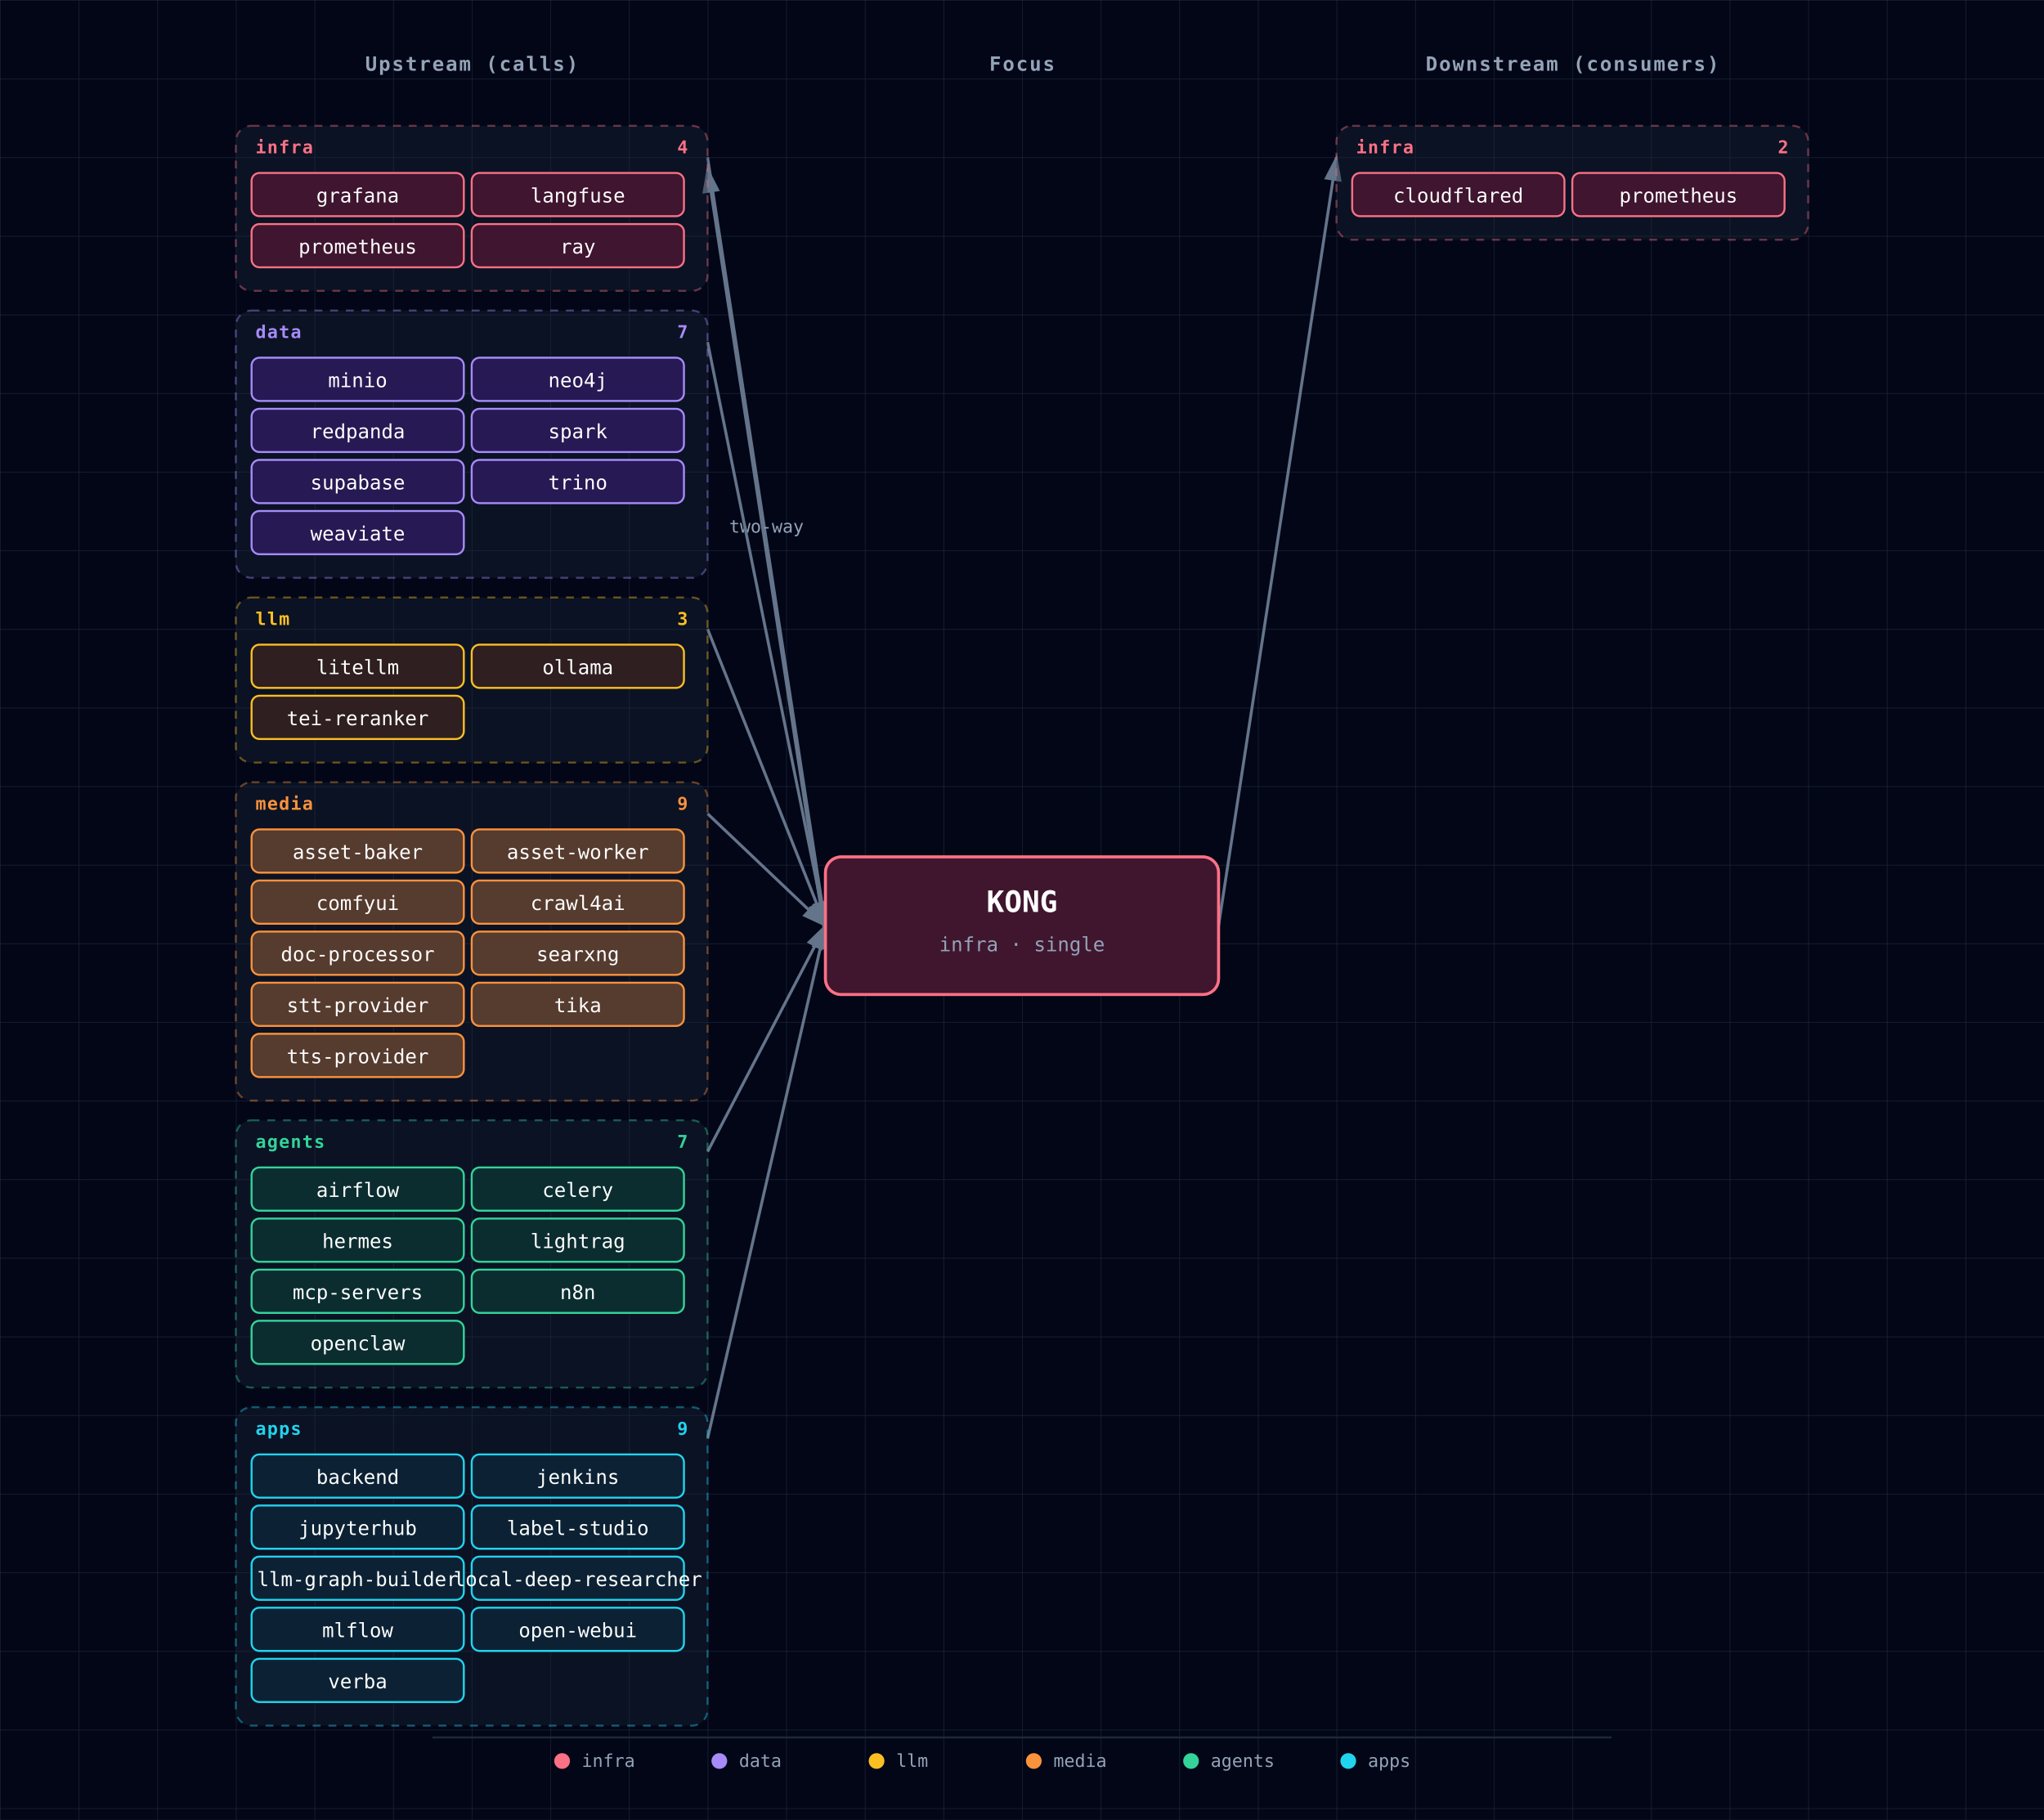
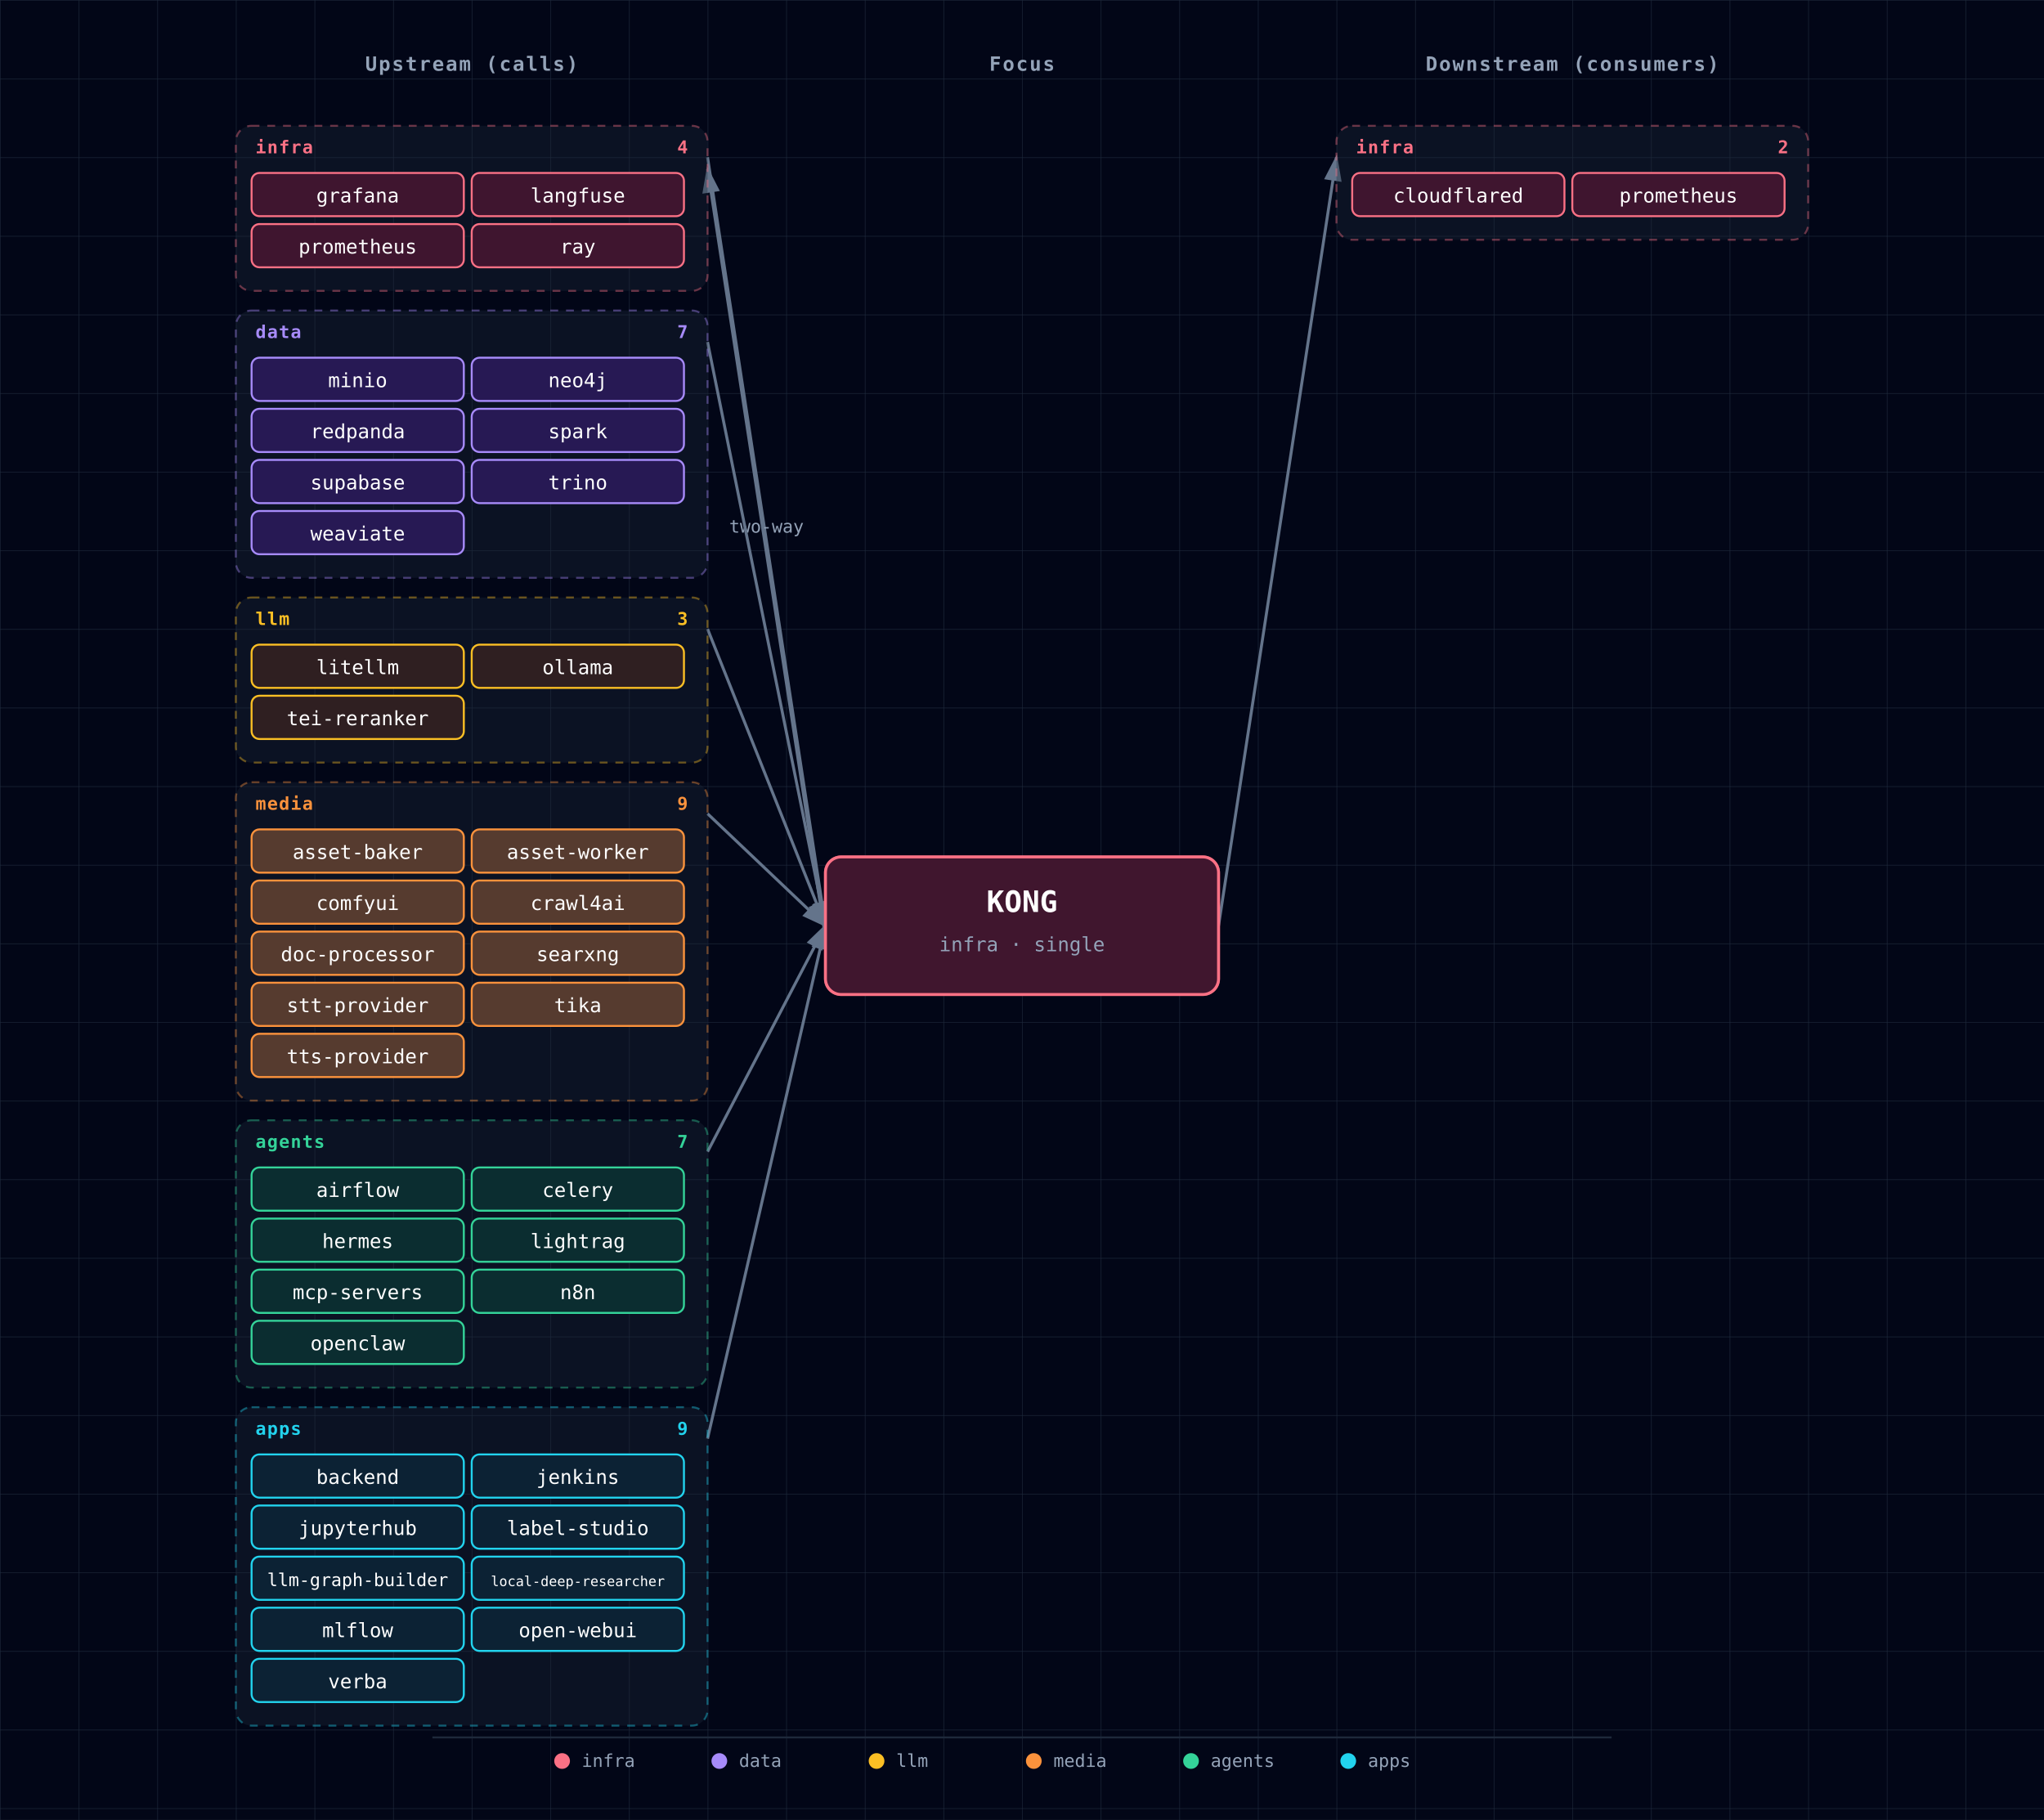
<svg xmlns="http://www.w3.org/2000/svg" viewBox="0 0 1040 926" font-family="'JetBrains Mono', 'Fira Code', Menlo, Consolas, monospace">
  <defs>
    <pattern id="grid" width="40" height="40" patternUnits="userSpaceOnUse">
      <path d="M 40 0 L 0 0 0 40" fill="none" stroke="#1e293b" stroke-width="0.5" />
    </pattern>
    <marker id="arrowhead" markerWidth="9" markerHeight="6" refX="8" refY="3" orient="auto">
      <polygon points="0 0, 9 3, 0 6" fill="#64748b" />
    </marker>
    <filter id="focus-glow" x="-50%" y="-50%" width="200%" height="200%">
      <feGaussianBlur in="SourceAlpha" stdDeviation="6" />
      <feFlood flood-color="#fb7185" flood-opacity="0.6" />
      <feComposite in2="SourceAlpha" operator="in" />
      <feMerge>
        <feMergeNode />
        <feMergeNode in="SourceGraphic" />
      </feMerge>
    </filter>
  </defs>
  <rect width="1040" height="926" fill="#020617" />
  <rect width="1040" height="926" fill="url(#grid)" />
  <text x="240" y="36" fill="#94a3b8" font-size="10" font-weight="600" text-anchor="middle" letter-spacing="0.08em">Upstream (calls)</text>
  <text x="520" y="36" fill="#94a3b8" font-size="10" font-weight="600" text-anchor="middle" letter-spacing="0.08em">Focus</text>
  <text x="800" y="36" fill="#94a3b8" font-size="10" font-weight="600" text-anchor="middle" letter-spacing="0.08em">Downstream (consumers)</text>
  <line x1="360" y1="80" x2="420" y2="471" stroke="#64748b" stroke-width="1.5" marker-end="url(#arrowhead)" />
  <line x1="420" y1="477" x2="360" y2="86" stroke="#64748b" stroke-width="1.5" marker-end="url(#arrowhead)" />
  <text x="390" y="271" fill="#94a3b8" font-size="9" text-anchor="middle">two-way</text>
  <line x1="360" y1="174" x2="420" y2="471" stroke="#64748b" stroke-width="1.5" marker-end="url(#arrowhead)" />
  <line x1="360" y1="320" x2="420" y2="471" stroke="#64748b" stroke-width="1.5" marker-end="url(#arrowhead)" />
  <line x1="360" y1="414" x2="420" y2="471" stroke="#64748b" stroke-width="1.5" marker-end="url(#arrowhead)" />
  <line x1="360" y1="586" x2="420" y2="471" stroke="#64748b" stroke-width="1.5" marker-end="url(#arrowhead)" />
  <line x1="360" y1="732" x2="420" y2="471" stroke="#64748b" stroke-width="1.5" marker-end="url(#arrowhead)" />
  <line x1="620" y1="471" x2="680" y2="80" stroke="#64748b" stroke-width="1.5" marker-end="url(#arrowhead)" />
  <g>
    <g class="cluster">
      <rect x="120" y="64" width="240" height="84" rx="8" fill="rgba(30,41,59,0.35)" stroke="#fb7185" stroke-width="1" stroke-dasharray="4,4" stroke-opacity="0.4" />
      <text x="130" y="78" fill="#fb7185" font-size="9" font-weight="700" text-anchor="start" style="letter-spacing:0.06em;text-transform:uppercase;">infra</text>
      <text x="350" y="78" fill="#fb7185" font-size="9" font-weight="600" text-anchor="end">4</text>
    </g>
    <g>
      <rect x="128" y="88" width="108" height="22" rx="4" fill="#0f172a" />
      <rect x="128" y="88" width="108" height="22" rx="4" fill="rgba(136, 19, 55, 0.4)" stroke="#fb7185" stroke-width="1" />
      <text x="182" y="103" fill="white" font-size="10" text-anchor="middle">grafana</text>
    </g>
    <g>
      <rect x="240" y="88" width="108" height="22" rx="4" fill="#0f172a" />
      <rect x="240" y="88" width="108" height="22" rx="4" fill="rgba(136, 19, 55, 0.4)" stroke="#fb7185" stroke-width="1" />
      <text x="294" y="103" fill="white" font-size="10" text-anchor="middle">langfuse</text>
    </g>
    <g>
      <rect x="128" y="114" width="108" height="22" rx="4" fill="#0f172a" />
      <rect x="128" y="114" width="108" height="22" rx="4" fill="rgba(136, 19, 55, 0.4)" stroke="#fb7185" stroke-width="1" />
      <text x="182" y="129" fill="white" font-size="10" text-anchor="middle">prometheus</text>
    </g>
    <g>
      <rect x="240" y="114" width="108" height="22" rx="4" fill="#0f172a" />
      <rect x="240" y="114" width="108" height="22" rx="4" fill="rgba(136, 19, 55, 0.4)" stroke="#fb7185" stroke-width="1" />
      <text x="294" y="129" fill="white" font-size="10" text-anchor="middle">ray</text>
    </g>
    <g class="cluster">
      <rect x="120" y="158" width="240" height="136" rx="8" fill="rgba(30,41,59,0.35)" stroke="#a78bfa" stroke-width="1" stroke-dasharray="4,4" stroke-opacity="0.4" />
      <text x="130" y="172" fill="#a78bfa" font-size="9" font-weight="700" text-anchor="start" style="letter-spacing:0.06em;text-transform:uppercase;">data</text>
      <text x="350" y="172" fill="#a78bfa" font-size="9" font-weight="600" text-anchor="end">7</text>
    </g>
    <g>
      <rect x="128" y="182" width="108" height="22" rx="4" fill="#0f172a" />
      <rect x="128" y="182" width="108" height="22" rx="4" fill="rgba(76, 29, 149, 0.4)" stroke="#a78bfa" stroke-width="1" />
      <text x="182" y="197" fill="white" font-size="10" text-anchor="middle">minio</text>
    </g>
    <g>
      <rect x="240" y="182" width="108" height="22" rx="4" fill="#0f172a" />
      <rect x="240" y="182" width="108" height="22" rx="4" fill="rgba(76, 29, 149, 0.4)" stroke="#a78bfa" stroke-width="1" />
      <text x="294" y="197" fill="white" font-size="10" text-anchor="middle">neo4j</text>
    </g>
    <g>
      <rect x="128" y="208" width="108" height="22" rx="4" fill="#0f172a" />
      <rect x="128" y="208" width="108" height="22" rx="4" fill="rgba(76, 29, 149, 0.4)" stroke="#a78bfa" stroke-width="1" />
      <text x="182" y="223" fill="white" font-size="10" text-anchor="middle">redpanda</text>
    </g>
    <g>
      <rect x="240" y="208" width="108" height="22" rx="4" fill="#0f172a" />
      <rect x="240" y="208" width="108" height="22" rx="4" fill="rgba(76, 29, 149, 0.4)" stroke="#a78bfa" stroke-width="1" />
      <text x="294" y="223" fill="white" font-size="10" text-anchor="middle">spark</text>
    </g>
    <g>
      <rect x="128" y="234" width="108" height="22" rx="4" fill="#0f172a" />
      <rect x="128" y="234" width="108" height="22" rx="4" fill="rgba(76, 29, 149, 0.4)" stroke="#a78bfa" stroke-width="1" />
      <text x="182" y="249" fill="white" font-size="10" text-anchor="middle">supabase</text>
    </g>
    <g>
      <rect x="240" y="234" width="108" height="22" rx="4" fill="#0f172a" />
      <rect x="240" y="234" width="108" height="22" rx="4" fill="rgba(76, 29, 149, 0.4)" stroke="#a78bfa" stroke-width="1" />
      <text x="294" y="249" fill="white" font-size="10" text-anchor="middle">trino</text>
    </g>
    <g>
      <rect x="128" y="260" width="108" height="22" rx="4" fill="#0f172a" />
      <rect x="128" y="260" width="108" height="22" rx="4" fill="rgba(76, 29, 149, 0.4)" stroke="#a78bfa" stroke-width="1" />
      <text x="182" y="275" fill="white" font-size="10" text-anchor="middle">weaviate</text>
    </g>
    <g class="cluster">
      <rect x="120" y="304" width="240" height="84" rx="8" fill="rgba(30,41,59,0.35)" stroke="#fbbf24" stroke-width="1" stroke-dasharray="4,4" stroke-opacity="0.4" />
      <text x="130" y="318" fill="#fbbf24" font-size="9" font-weight="700" text-anchor="start" style="letter-spacing:0.06em;text-transform:uppercase;">llm</text>
      <text x="350" y="318" fill="#fbbf24" font-size="9" font-weight="600" text-anchor="end">3</text>
    </g>
    <g>
      <rect x="128" y="328" width="108" height="22" rx="4" fill="#0f172a" />
      <rect x="128" y="328" width="108" height="22" rx="4" fill="rgba(120, 53, 15, 0.3)" stroke="#fbbf24" stroke-width="1" />
      <text x="182" y="343" fill="white" font-size="10" text-anchor="middle">litellm</text>
    </g>
    <g>
      <rect x="240" y="328" width="108" height="22" rx="4" fill="#0f172a" />
      <rect x="240" y="328" width="108" height="22" rx="4" fill="rgba(120, 53, 15, 0.3)" stroke="#fbbf24" stroke-width="1" />
      <text x="294" y="343" fill="white" font-size="10" text-anchor="middle">ollama</text>
    </g>
    <g>
      <rect x="128" y="354" width="108" height="22" rx="4" fill="#0f172a" />
      <rect x="128" y="354" width="108" height="22" rx="4" fill="rgba(120, 53, 15, 0.3)" stroke="#fbbf24" stroke-width="1" />
      <text x="182" y="369" fill="white" font-size="10" text-anchor="middle">tei-reranker</text>
    </g>
    <g class="cluster">
      <rect x="120" y="398" width="240" height="162" rx="8" fill="rgba(30,41,59,0.35)" stroke="#fb923c" stroke-width="1" stroke-dasharray="4,4" stroke-opacity="0.4" />
      <text x="130" y="412" fill="#fb923c" font-size="9" font-weight="700" text-anchor="start" style="letter-spacing:0.06em;text-transform:uppercase;">media</text>
      <text x="350" y="412" fill="#fb923c" font-size="9" font-weight="600" text-anchor="end">9</text>
    </g>
    <g>
      <rect x="128" y="422" width="108" height="22" rx="4" fill="#0f172a" />
      <rect x="128" y="422" width="108" height="22" rx="4" fill="rgba(251, 146, 60, 0.3)" stroke="#fb923c" stroke-width="1" />
      <text x="182" y="437" fill="white" font-size="10" text-anchor="middle">asset-baker</text>
    </g>
    <g>
      <rect x="240" y="422" width="108" height="22" rx="4" fill="#0f172a" />
      <rect x="240" y="422" width="108" height="22" rx="4" fill="rgba(251, 146, 60, 0.3)" stroke="#fb923c" stroke-width="1" />
      <text x="294" y="437" fill="white" font-size="10" text-anchor="middle">asset-worker</text>
    </g>
    <g>
      <rect x="128" y="448" width="108" height="22" rx="4" fill="#0f172a" />
      <rect x="128" y="448" width="108" height="22" rx="4" fill="rgba(251, 146, 60, 0.3)" stroke="#fb923c" stroke-width="1" />
      <text x="182" y="463" fill="white" font-size="10" text-anchor="middle">comfyui</text>
    </g>
    <g>
      <rect x="240" y="448" width="108" height="22" rx="4" fill="#0f172a" />
      <rect x="240" y="448" width="108" height="22" rx="4" fill="rgba(251, 146, 60, 0.3)" stroke="#fb923c" stroke-width="1" />
      <text x="294" y="463" fill="white" font-size="10" text-anchor="middle">crawl4ai</text>
    </g>
    <g>
      <rect x="128" y="474" width="108" height="22" rx="4" fill="#0f172a" />
      <rect x="128" y="474" width="108" height="22" rx="4" fill="rgba(251, 146, 60, 0.3)" stroke="#fb923c" stroke-width="1" />
      <text x="182" y="489" fill="white" font-size="10" text-anchor="middle">doc-processor</text>
    </g>
    <g>
      <rect x="240" y="474" width="108" height="22" rx="4" fill="#0f172a" />
      <rect x="240" y="474" width="108" height="22" rx="4" fill="rgba(251, 146, 60, 0.3)" stroke="#fb923c" stroke-width="1" />
      <text x="294" y="489" fill="white" font-size="10" text-anchor="middle">searxng</text>
    </g>
    <g>
      <rect x="128" y="500" width="108" height="22" rx="4" fill="#0f172a" />
      <rect x="128" y="500" width="108" height="22" rx="4" fill="rgba(251, 146, 60, 0.3)" stroke="#fb923c" stroke-width="1" />
      <text x="182" y="515" fill="white" font-size="10" text-anchor="middle">stt-provider</text>
    </g>
    <g>
      <rect x="240" y="500" width="108" height="22" rx="4" fill="#0f172a" />
      <rect x="240" y="500" width="108" height="22" rx="4" fill="rgba(251, 146, 60, 0.3)" stroke="#fb923c" stroke-width="1" />
      <text x="294" y="515" fill="white" font-size="10" text-anchor="middle">tika</text>
    </g>
    <g>
      <rect x="128" y="526" width="108" height="22" rx="4" fill="#0f172a" />
      <rect x="128" y="526" width="108" height="22" rx="4" fill="rgba(251, 146, 60, 0.3)" stroke="#fb923c" stroke-width="1" />
      <text x="182" y="541" fill="white" font-size="10" text-anchor="middle">tts-provider</text>
    </g>
    <g class="cluster">
      <rect x="120" y="570" width="240" height="136" rx="8" fill="rgba(30,41,59,0.35)" stroke="#34d399" stroke-width="1" stroke-dasharray="4,4" stroke-opacity="0.4" />
      <text x="130" y="584" fill="#34d399" font-size="9" font-weight="700" text-anchor="start" style="letter-spacing:0.06em;text-transform:uppercase;">agents</text>
      <text x="350" y="584" fill="#34d399" font-size="9" font-weight="600" text-anchor="end">7</text>
    </g>
    <g>
      <rect x="128" y="594" width="108" height="22" rx="4" fill="#0f172a" />
      <rect x="128" y="594" width="108" height="22" rx="4" fill="rgba(6, 78, 59, 0.4)" stroke="#34d399" stroke-width="1" />
      <text x="182" y="609" fill="white" font-size="10" text-anchor="middle">airflow</text>
    </g>
    <g>
      <rect x="240" y="594" width="108" height="22" rx="4" fill="#0f172a" />
      <rect x="240" y="594" width="108" height="22" rx="4" fill="rgba(6, 78, 59, 0.4)" stroke="#34d399" stroke-width="1" />
      <text x="294" y="609" fill="white" font-size="10" text-anchor="middle">celery</text>
    </g>
    <g>
      <rect x="128" y="620" width="108" height="22" rx="4" fill="#0f172a" />
      <rect x="128" y="620" width="108" height="22" rx="4" fill="rgba(6, 78, 59, 0.4)" stroke="#34d399" stroke-width="1" />
      <text x="182" y="635" fill="white" font-size="10" text-anchor="middle">hermes</text>
    </g>
    <g>
      <rect x="240" y="620" width="108" height="22" rx="4" fill="#0f172a" />
      <rect x="240" y="620" width="108" height="22" rx="4" fill="rgba(6, 78, 59, 0.4)" stroke="#34d399" stroke-width="1" />
      <text x="294" y="635" fill="white" font-size="10" text-anchor="middle">lightrag</text>
    </g>
    <g>
      <rect x="128" y="646" width="108" height="22" rx="4" fill="#0f172a" />
      <rect x="128" y="646" width="108" height="22" rx="4" fill="rgba(6, 78, 59, 0.4)" stroke="#34d399" stroke-width="1" />
      <text x="182" y="661" fill="white" font-size="10" text-anchor="middle">mcp-servers</text>
    </g>
    <g>
      <rect x="240" y="646" width="108" height="22" rx="4" fill="#0f172a" />
      <rect x="240" y="646" width="108" height="22" rx="4" fill="rgba(6, 78, 59, 0.4)" stroke="#34d399" stroke-width="1" />
      <text x="294" y="661" fill="white" font-size="10" text-anchor="middle">n8n</text>
    </g>
    <g>
      <rect x="128" y="672" width="108" height="22" rx="4" fill="#0f172a" />
      <rect x="128" y="672" width="108" height="22" rx="4" fill="rgba(6, 78, 59, 0.4)" stroke="#34d399" stroke-width="1" />
      <text x="182" y="687" fill="white" font-size="10" text-anchor="middle">openclaw</text>
    </g>
    <g class="cluster">
      <rect x="120" y="716" width="240" height="162" rx="8" fill="rgba(30,41,59,0.35)" stroke="#22d3ee" stroke-width="1" stroke-dasharray="4,4" stroke-opacity="0.4" />
      <text x="130" y="730" fill="#22d3ee" font-size="9" font-weight="700" text-anchor="start" style="letter-spacing:0.06em;text-transform:uppercase;">apps</text>
      <text x="350" y="730" fill="#22d3ee" font-size="9" font-weight="600" text-anchor="end">9</text>
    </g>
    <g>
      <rect x="128" y="740" width="108" height="22" rx="4" fill="#0f172a" />
      <rect x="128" y="740" width="108" height="22" rx="4" fill="rgba(8, 51, 68, 0.4)" stroke="#22d3ee" stroke-width="1" />
      <text x="182" y="755" fill="white" font-size="10" text-anchor="middle">backend</text>
    </g>
    <g>
      <rect x="240" y="740" width="108" height="22" rx="4" fill="#0f172a" />
      <rect x="240" y="740" width="108" height="22" rx="4" fill="rgba(8, 51, 68, 0.4)" stroke="#22d3ee" stroke-width="1" />
      <text x="294" y="755" fill="white" font-size="10" text-anchor="middle">jenkins</text>
    </g>
    <g>
      <rect x="128" y="766" width="108" height="22" rx="4" fill="#0f172a" />
      <rect x="128" y="766" width="108" height="22" rx="4" fill="rgba(8, 51, 68, 0.4)" stroke="#22d3ee" stroke-width="1" />
      <text x="182" y="781" fill="white" font-size="10" text-anchor="middle">jupyterhub</text>
    </g>
    <g>
      <rect x="240" y="766" width="108" height="22" rx="4" fill="#0f172a" />
      <rect x="240" y="766" width="108" height="22" rx="4" fill="rgba(8, 51, 68, 0.4)" stroke="#22d3ee" stroke-width="1" />
      <text x="294" y="781" fill="white" font-size="10" text-anchor="middle">label-studio</text>
    </g>
    <g>
      <rect x="128" y="792" width="108" height="22" rx="4" fill="#0f172a" />
      <rect x="128" y="792" width="108" height="22" rx="4" fill="rgba(8, 51, 68, 0.4)" stroke="#22d3ee" stroke-width="1" />
-       <text x="182" y="807" fill="white" font-size="10" text-anchor="middle">llm-graph-builder</text>
+       <text x="182" y="807" fill="white" font-size="9" text-anchor="middle">llm-graph-builder</text>
    </g>
    <g>
      <rect x="240" y="792" width="108" height="22" rx="4" fill="#0f172a" />
      <rect x="240" y="792" width="108" height="22" rx="4" fill="rgba(8, 51, 68, 0.4)" stroke="#22d3ee" stroke-width="1" />
-       <text x="294" y="807" fill="white" font-size="10" text-anchor="middle">local-deep-researcher</text>
+       <text x="294" y="807" fill="white" font-size="7" text-anchor="middle">local-deep-researcher</text>
    </g>
    <g>
      <rect x="128" y="818" width="108" height="22" rx="4" fill="#0f172a" />
      <rect x="128" y="818" width="108" height="22" rx="4" fill="rgba(8, 51, 68, 0.4)" stroke="#22d3ee" stroke-width="1" />
      <text x="182" y="833" fill="white" font-size="10" text-anchor="middle">mlflow</text>
    </g>
    <g>
      <rect x="240" y="818" width="108" height="22" rx="4" fill="#0f172a" />
      <rect x="240" y="818" width="108" height="22" rx="4" fill="rgba(8, 51, 68, 0.4)" stroke="#22d3ee" stroke-width="1" />
      <text x="294" y="833" fill="white" font-size="10" text-anchor="middle">open-webui</text>
    </g>
    <g>
      <rect x="128" y="844" width="108" height="22" rx="4" fill="#0f172a" />
      <rect x="128" y="844" width="108" height="22" rx="4" fill="rgba(8, 51, 68, 0.4)" stroke="#22d3ee" stroke-width="1" />
      <text x="182" y="859" fill="white" font-size="10" text-anchor="middle">verba</text>
    </g>
  </g>
  <g>
    <g class="cluster">
      <rect x="680" y="64" width="240" height="58" rx="8" fill="rgba(30,41,59,0.35)" stroke="#fb7185" stroke-width="1" stroke-dasharray="4,4" stroke-opacity="0.4" />
      <text x="690" y="78" fill="#fb7185" font-size="9" font-weight="700" text-anchor="start" style="letter-spacing:0.06em;text-transform:uppercase;">infra</text>
      <text x="910" y="78" fill="#fb7185" font-size="9" font-weight="600" text-anchor="end">2</text>
    </g>
    <g>
      <rect x="688" y="88" width="108" height="22" rx="4" fill="#0f172a" />
      <rect x="688" y="88" width="108" height="22" rx="4" fill="rgba(136, 19, 55, 0.4)" stroke="#fb7185" stroke-width="1" />
      <text x="742" y="103" fill="white" font-size="10" text-anchor="middle">cloudflared</text>
    </g>
    <g>
      <rect x="800" y="88" width="108" height="22" rx="4" fill="#0f172a" />
      <rect x="800" y="88" width="108" height="22" rx="4" fill="rgba(136, 19, 55, 0.4)" stroke="#fb7185" stroke-width="1" />
      <text x="854" y="103" fill="white" font-size="10" text-anchor="middle">prometheus</text>
    </g>
  </g>
  <g class="focus" filter="url(#focus-glow)">
    <rect x="420" y="436" width="200" height="70" rx="8" fill="#0f172a" />
    <rect x="420" y="436" width="200" height="70" rx="8" fill="rgba(136, 19, 55, 0.4)" stroke="#fb7185" stroke-width="1.5" />
    <text x="520" y="464" fill="white" font-size="15" font-weight="700" text-anchor="middle">KONG</text>
    <text x="520" y="484" fill="#94a3b8" font-size="10" text-anchor="middle">infra · single</text>
  </g>
  <g class="legend">
    <line x1="220" y1="884" x2="820" y2="884" stroke="#1e293b" stroke-width="1" />
    <circle cx="286" cy="896" r="4" fill="#fb7185" />
    <text x="296" y="899" fill="#94a3b8" font-size="9" font-weight="400" text-anchor="start">infra</text>
    <circle cx="366" cy="896" r="4" fill="#a78bfa" />
    <text x="376" y="899" fill="#94a3b8" font-size="9" font-weight="400" text-anchor="start">data</text>
    <circle cx="446" cy="896" r="4" fill="#fbbf24" />
    <text x="456" y="899" fill="#94a3b8" font-size="9" font-weight="400" text-anchor="start">llm</text>
    <circle cx="526" cy="896" r="4" fill="#fb923c" />
    <text x="536" y="899" fill="#94a3b8" font-size="9" font-weight="400" text-anchor="start">media</text>
    <circle cx="606" cy="896" r="4" fill="#34d399" />
    <text x="616" y="899" fill="#94a3b8" font-size="9" font-weight="400" text-anchor="start">agents</text>
    <circle cx="686" cy="896" r="4" fill="#22d3ee" />
    <text x="696" y="899" fill="#94a3b8" font-size="9" font-weight="400" text-anchor="start">apps</text>
  </g>
</svg>
